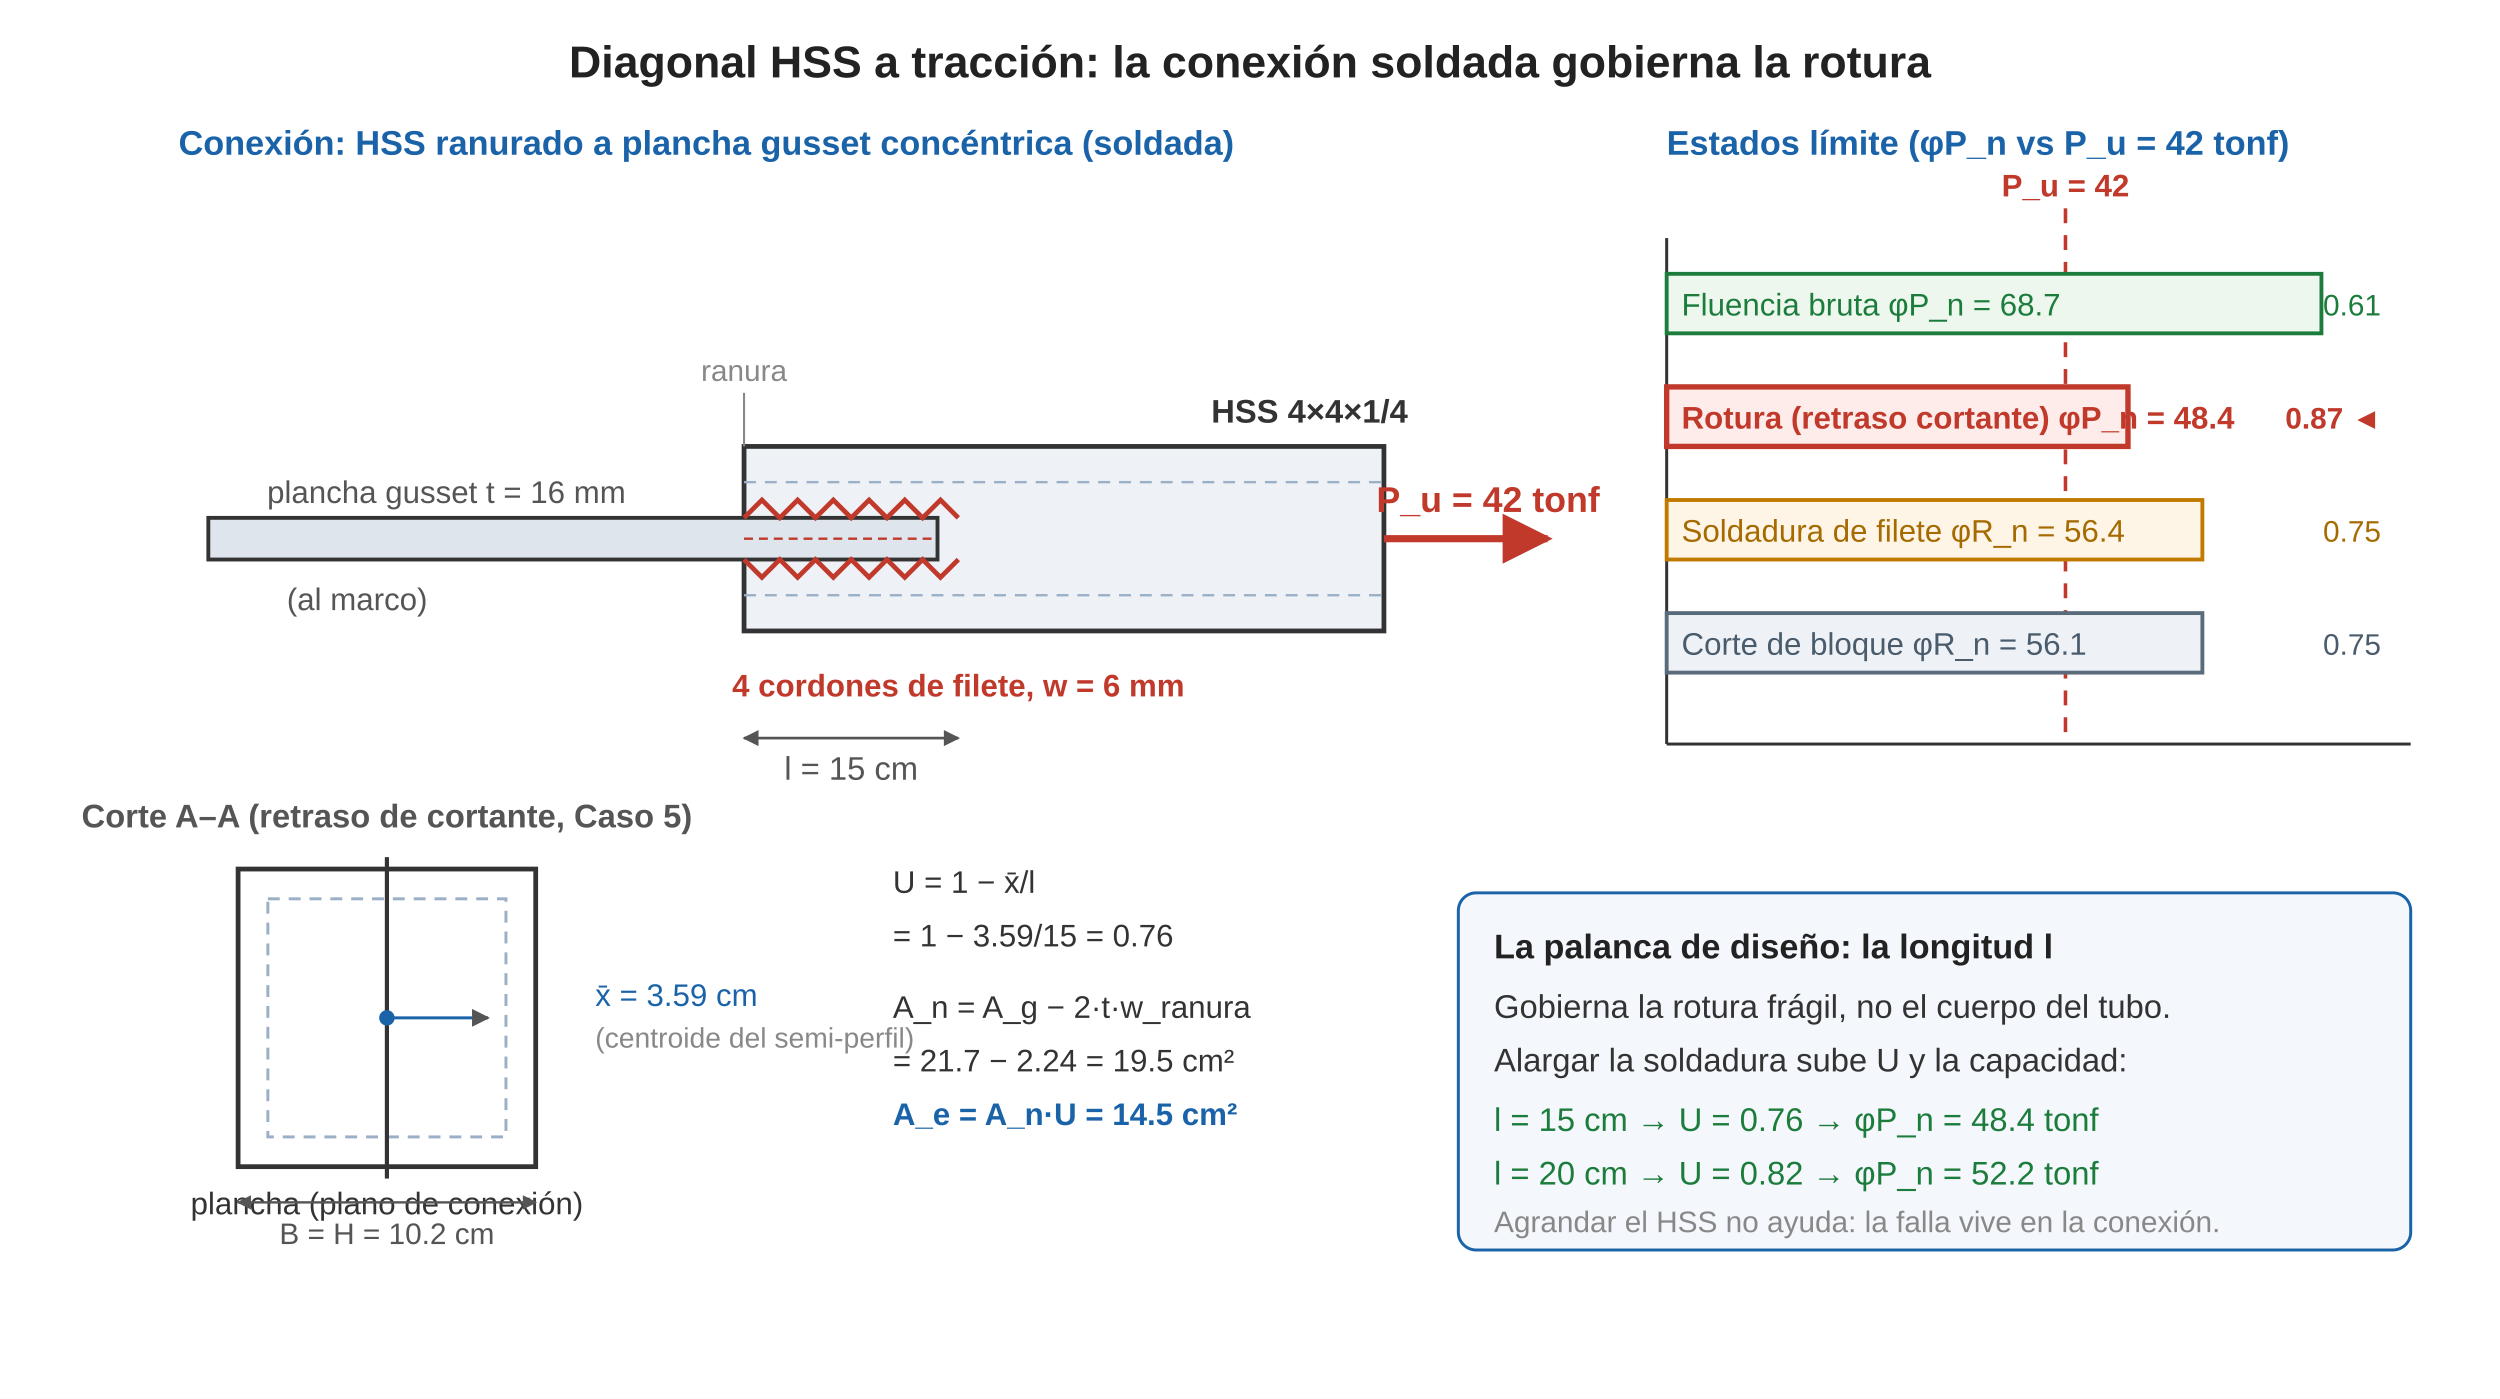
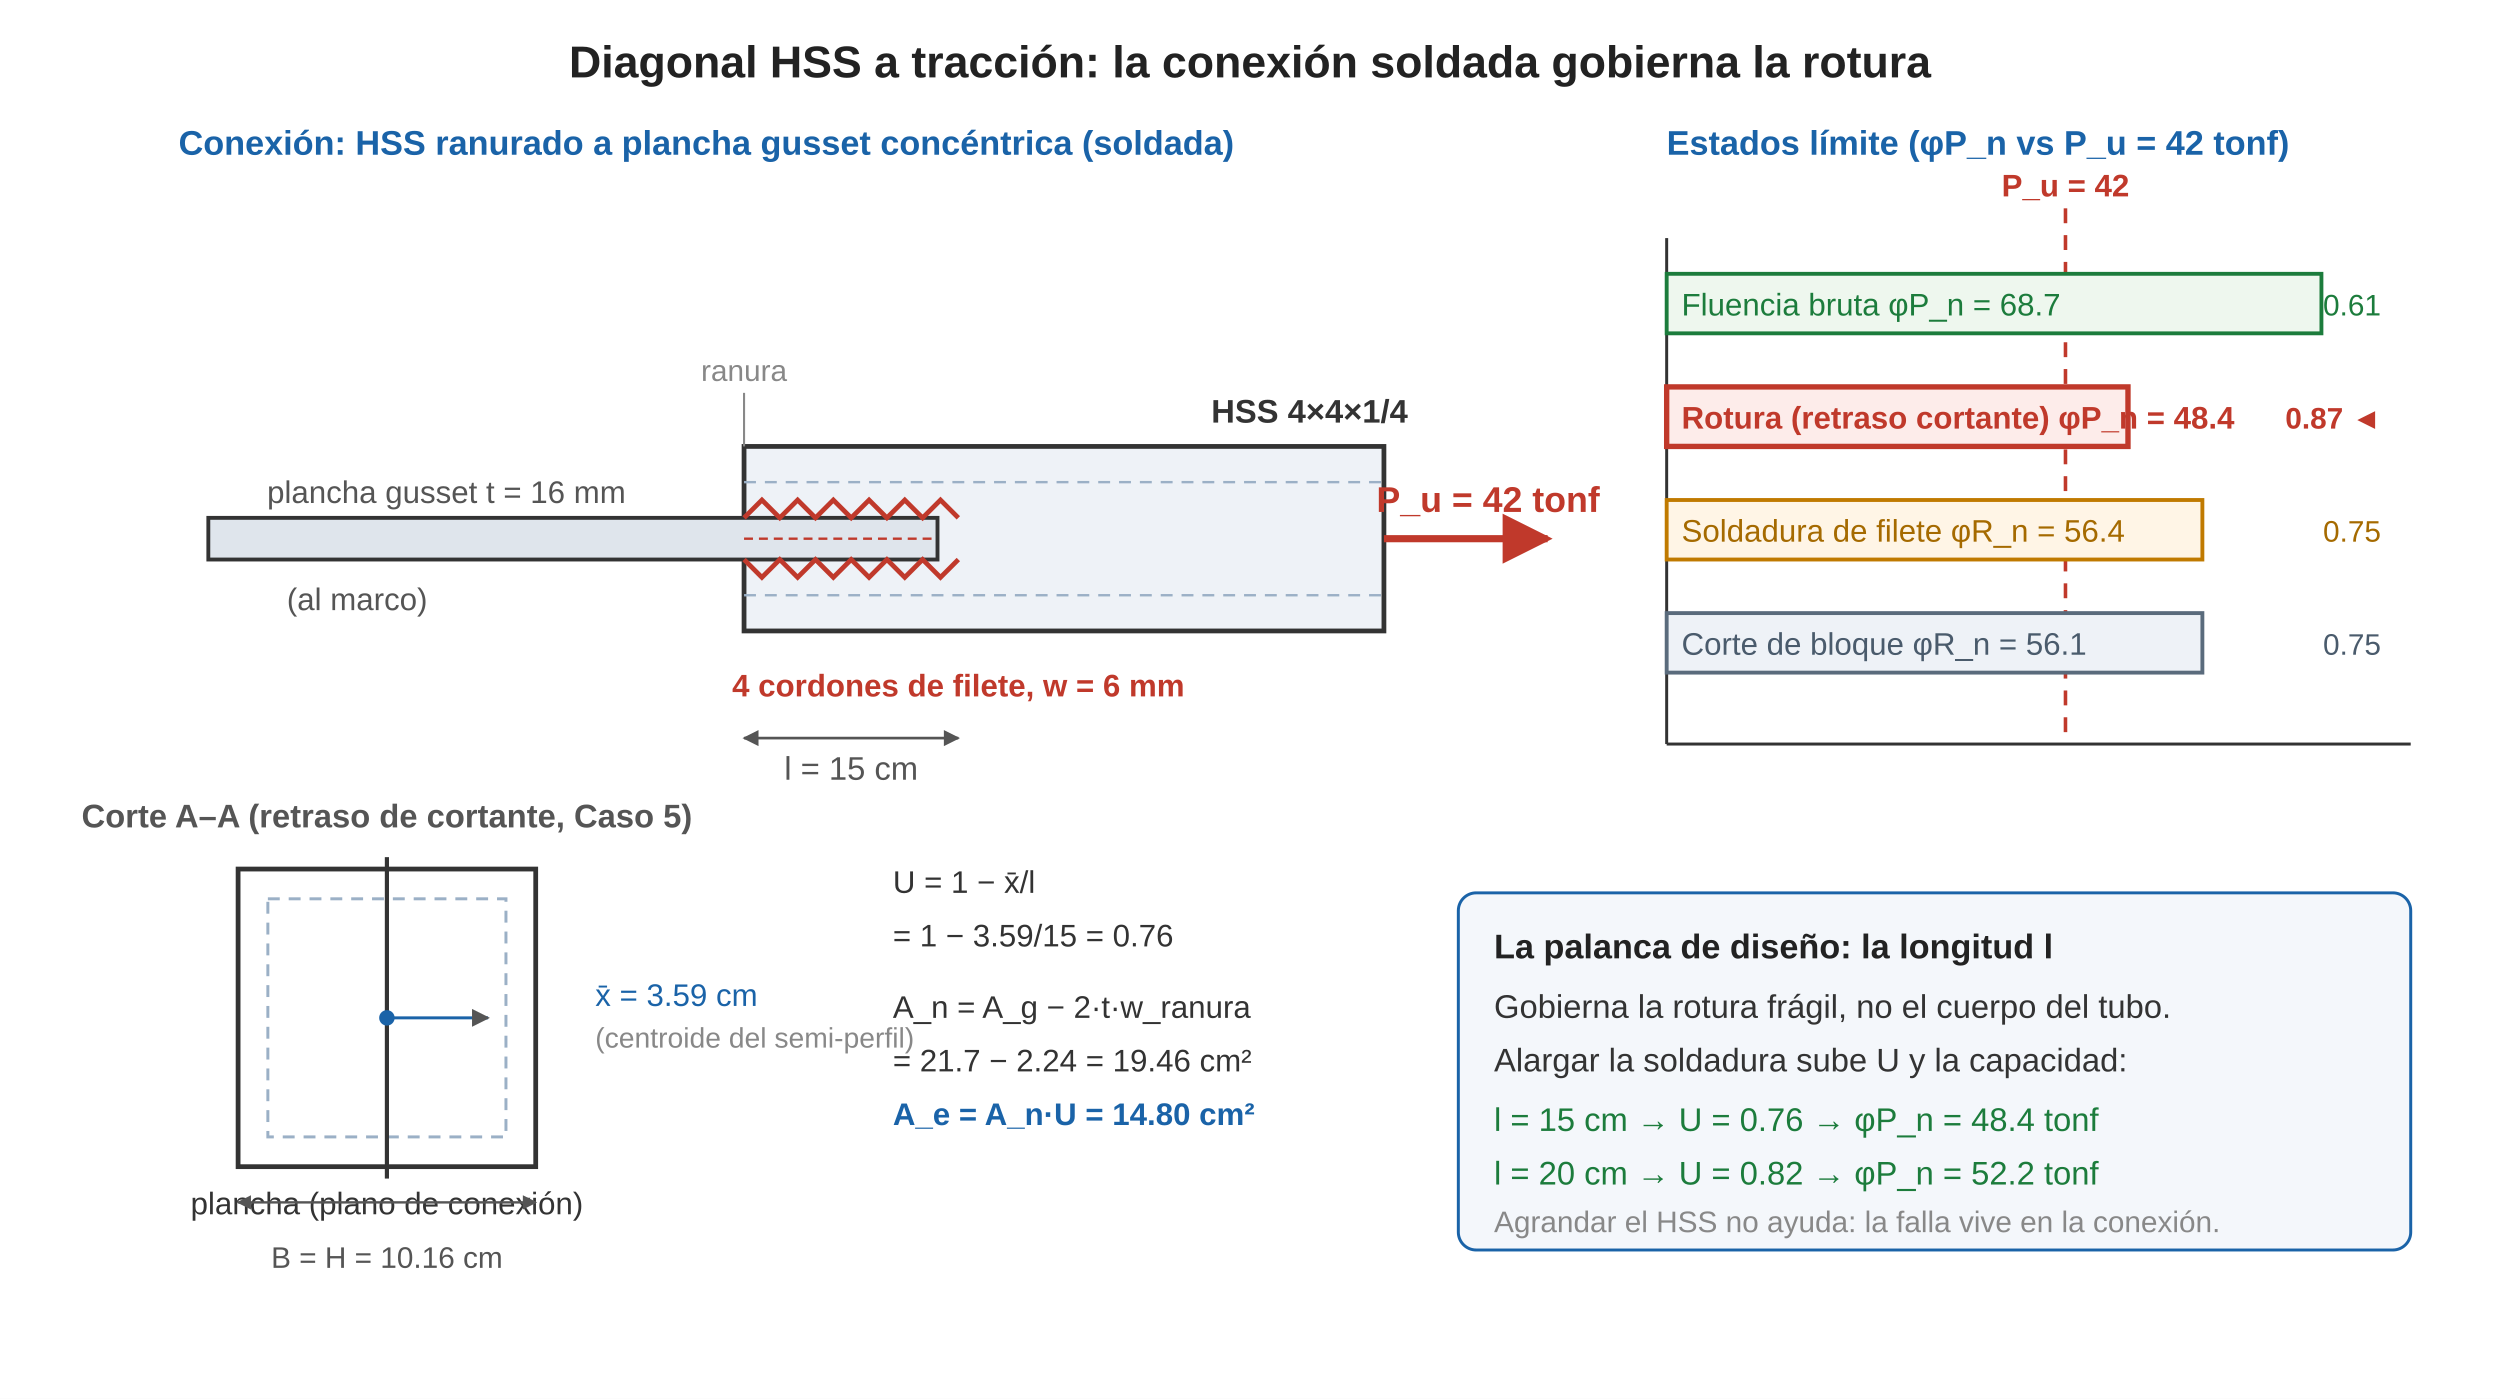
<svg xmlns="http://www.w3.org/2000/svg" viewBox="0 0 840 470" font-family="Segoe UI, Arial, sans-serif">
  <defs>
    <marker id="ar" viewBox="0 0 10 10" refX="9" refY="5" markerWidth="6" markerHeight="6" orient="auto-start-reverse">
      <path d="M0,0 L10,5 L0,10 z" fill="#555" />
    </marker>
    <marker id="fr" viewBox="0 0 10 10" refX="9" refY="5" markerWidth="7" markerHeight="7" orient="auto">
      <path d="M0,0 L10,5 L0,10 z" fill="#c0392b" />
    </marker>
  </defs>
  <rect width="840" height="470" fill="#ffffff" />
  <text x="420" y="26" font-size="15" text-anchor="middle" fill="#222" font-weight="bold">Diagonal HSS a tracción: la conexión soldada gobierna la rotura</text>
  <text x="60" y="52" font-size="11.5" fill="#1a63a8" font-weight="bold">Conexión: HSS ranurado a plancha gusset concéntrica (soldada)</text>
  <rect x="250" y="150" width="215" height="62" fill="#eef2f7" stroke="#333" stroke-width="1.6" />
  <line x1="250" y1="162" x2="465" y2="162" stroke="#9bb0c6" stroke-width="0.8" stroke-dasharray="4 3" />
  <line x1="250" y1="200" x2="465" y2="200" stroke="#9bb0c6" stroke-width="0.8" stroke-dasharray="4 3" />
  <text x="440" y="142" font-size="11" text-anchor="middle" fill="#333" font-weight="bold">HSS 4×4×1/4</text>
  <rect x="70" y="174" width="245" height="14" fill="#dfe5ec" stroke="#333" stroke-width="1.3" />
  <text x="150" y="169" font-size="10.5" text-anchor="middle" fill="#555">plancha gusset t = 16 mm</text>
  <text x="120" y="205" font-size="10.5" text-anchor="middle" fill="#555">(al marco)</text>
  <path d="M250,174 l6,-6 6,6 6,-6 6,6 6,-6 6,6 6,-6 6,6 6,-6 6,6 6,-6 6,6" fill="none" stroke="#c0392b" stroke-width="1.6" />
  <path d="M250,188 l6,6 6,-6 6,6 6,-6 6,6 6,-6 6,6 6,-6 6,6 6,-6 6,6 6,-6" fill="none" stroke="#c0392b" stroke-width="1.6" />
  <text x="322" y="234" font-size="10.5" text-anchor="middle" fill="#c0392b" font-weight="bold">4 cordones de filete, w = 6 mm</text>
  <line x1="250" y1="248" x2="322" y2="248" stroke="#555" stroke-width="0.9" marker-start="url(#ar)" marker-end="url(#ar)" />
  <text x="286" y="262" font-size="11" text-anchor="middle" fill="#555">l = 15 cm</text>
  <line x1="465" y1="181" x2="520" y2="181" stroke="#c0392b" stroke-width="2.4" marker-end="url(#fr)" />
  <text x="500" y="172" font-size="12" text-anchor="middle" fill="#c0392b" font-weight="bold">P_u = 42 tonf</text>
  <line x1="250" y1="181" x2="315" y2="181" stroke="#c0392b" stroke-width="0.8" stroke-dasharray="3 2" />
  <text x="250" y="128" font-size="10" text-anchor="middle" fill="#888">ranura</text>
  <line x1="250" y1="150" x2="250" y2="132" stroke="#888" stroke-width="0.7" />
  <text x="130" y="278" font-size="11" text-anchor="middle" fill="#555" font-weight="bold">Corte A–A (retraso de cortante, Caso 5)</text>
  <rect x="80" y="292" width="100" height="100" fill="none" stroke="#333" stroke-width="1.6" />
  <rect x="90" y="302" width="80" height="80" fill="none" stroke="#9bb0c6" stroke-width="1" stroke-dasharray="4 3" />
  <line x1="130" y1="288" x2="130" y2="396" stroke="#333" stroke-width="1.4" />
  <text x="130" y="408" font-size="10.5" text-anchor="middle" fill="#333">plancha (plano de conexión)</text>
  <circle cx="130" cy="342" r="2.6" fill="#1a63a8" />
  <line x1="130" y1="342" x2="164" y2="342" stroke="#1a63a8" stroke-width="1" marker-end="url(#ar)" />
  <text x="200" y="338" font-size="10.5" fill="#1a63a8">x̄ = 3.59 cm</text>
  <text x="200" y="352" font-size="9.5" fill="#888">(centroide del semi-perfil)</text>
  <line x1="80" y1="404" x2="180" y2="404" stroke="#555" stroke-width="0.8" marker-start="url(#ar)" marker-end="url(#ar)" />
-   <text x="130" y="418" font-size="10" text-anchor="middle" fill="#555">B = H = 10.2 cm</text>
+   <text x="130" y="426" font-size="10" text-anchor="middle" fill="#555">B = H = 10.16 cm</text>
  <text x="300" y="300" font-size="10.5" fill="#333">U = 1 − x̄/l</text>
  <text x="300" y="318" font-size="10.5" fill="#333">= 1 − 3.59/15 = 0.76</text>
  <text x="300" y="342" font-size="10.5" fill="#333">A_n = A_g − 2·t·w_ranura</text>
-   <text x="300" y="360" font-size="10.5" fill="#333">= 21.7 − 2.24 = 19.5 cm²</text>
-   <text x="300" y="378" font-size="10.5" fill="#1a63a8" font-weight="bold">A_e = A_n·U = 14.5 cm²</text>
+   <text x="300" y="360" font-size="10.5" fill="#333">= 21.7 − 2.24 = 19.46 cm²</text>
+   <text x="300" y="378" font-size="10.5" fill="#1a63a8" font-weight="bold">A_e = A_n·U = 14.80 cm²</text>
  <text x="560" y="52" font-size="11.5" fill="#1a63a8" font-weight="bold">Estados límite (φP_n vs P_u = 42 tonf)</text>
  <line x1="694" y1="70" x2="694" y2="250" stroke="#c0392b" stroke-width="1.2" stroke-dasharray="5 4" />
  <text x="694" y="66" font-size="10.5" text-anchor="middle" fill="#c0392b" font-weight="bold">P_u = 42</text>
  <line x1="560" y1="250" x2="810" y2="250" stroke="#333" stroke-width="1" />
  <line x1="560" y1="80" x2="560" y2="250" stroke="#333" stroke-width="1" />
  <rect x="560" y="92" width="220" height="20" fill="#eef7ee" stroke="#1c7c3c" stroke-width="1.3" />
  <text x="565" y="106" font-size="10.5" fill="#1c7c3c">Fluencia bruta  φP_n = 68.7</text>
  <text x="800" y="106" font-size="10" text-anchor="end" fill="#1c7c3c">0.61</text>
  <rect x="560" y="130" width="155" height="20" fill="#fdecea" stroke="#c0392b" stroke-width="1.8" />
  <text x="565" y="144" font-size="10.5" fill="#c0392b" font-weight="bold">Rotura (retraso cortante)  φP_n = 48.4</text>
  <text x="800" y="144" font-size="10" text-anchor="end" fill="#c0392b" font-weight="bold">0.87 ◄</text>
  <rect x="560" y="168" width="180" height="20" fill="#fff5e6" stroke="#c07a00" stroke-width="1.3" />
  <text x="565" y="182" font-size="10.5" fill="#a56a00">Soldadura de filete  φR_n = 56.4</text>
  <text x="800" y="182" font-size="10" text-anchor="end" fill="#a56a00">0.75</text>
  <rect x="560" y="206" width="180" height="20" fill="#eef2f7" stroke="#5a6b7c" stroke-width="1.3" />
  <text x="565" y="220" font-size="10.5" fill="#4a5b6c">Corte de bloque  φR_n = 56.1</text>
  <text x="800" y="220" font-size="10" text-anchor="end" fill="#4a5b6c">0.75</text>
  <rect x="490" y="300" width="320" height="120" rx="6" fill="#f4f7fb" stroke="#1a63a8" />
  <text x="502" y="322" font-size="11.5" fill="#222" font-weight="bold">La palanca de diseño: la longitud l</text>
  <text x="502" y="342" font-size="11" fill="#333">Gobierna la rotura frágil, no el cuerpo del tubo.</text>
  <text x="502" y="360" font-size="11" fill="#333">Alargar la soldadura sube U y la capacidad:</text>
  <text x="502" y="380" font-size="11" fill="#1c7c3c">  l = 15 cm → U = 0.76 → φP_n = 48.4 tonf</text>
  <text x="502" y="398" font-size="11" fill="#1c7c3c">  l = 20 cm → U = 0.82 → φP_n = 52.2 tonf</text>
  <text x="502" y="414" font-size="10" fill="#888">Agrandar el HSS no ayuda: la falla vive en la conexión.</text>
</svg>
